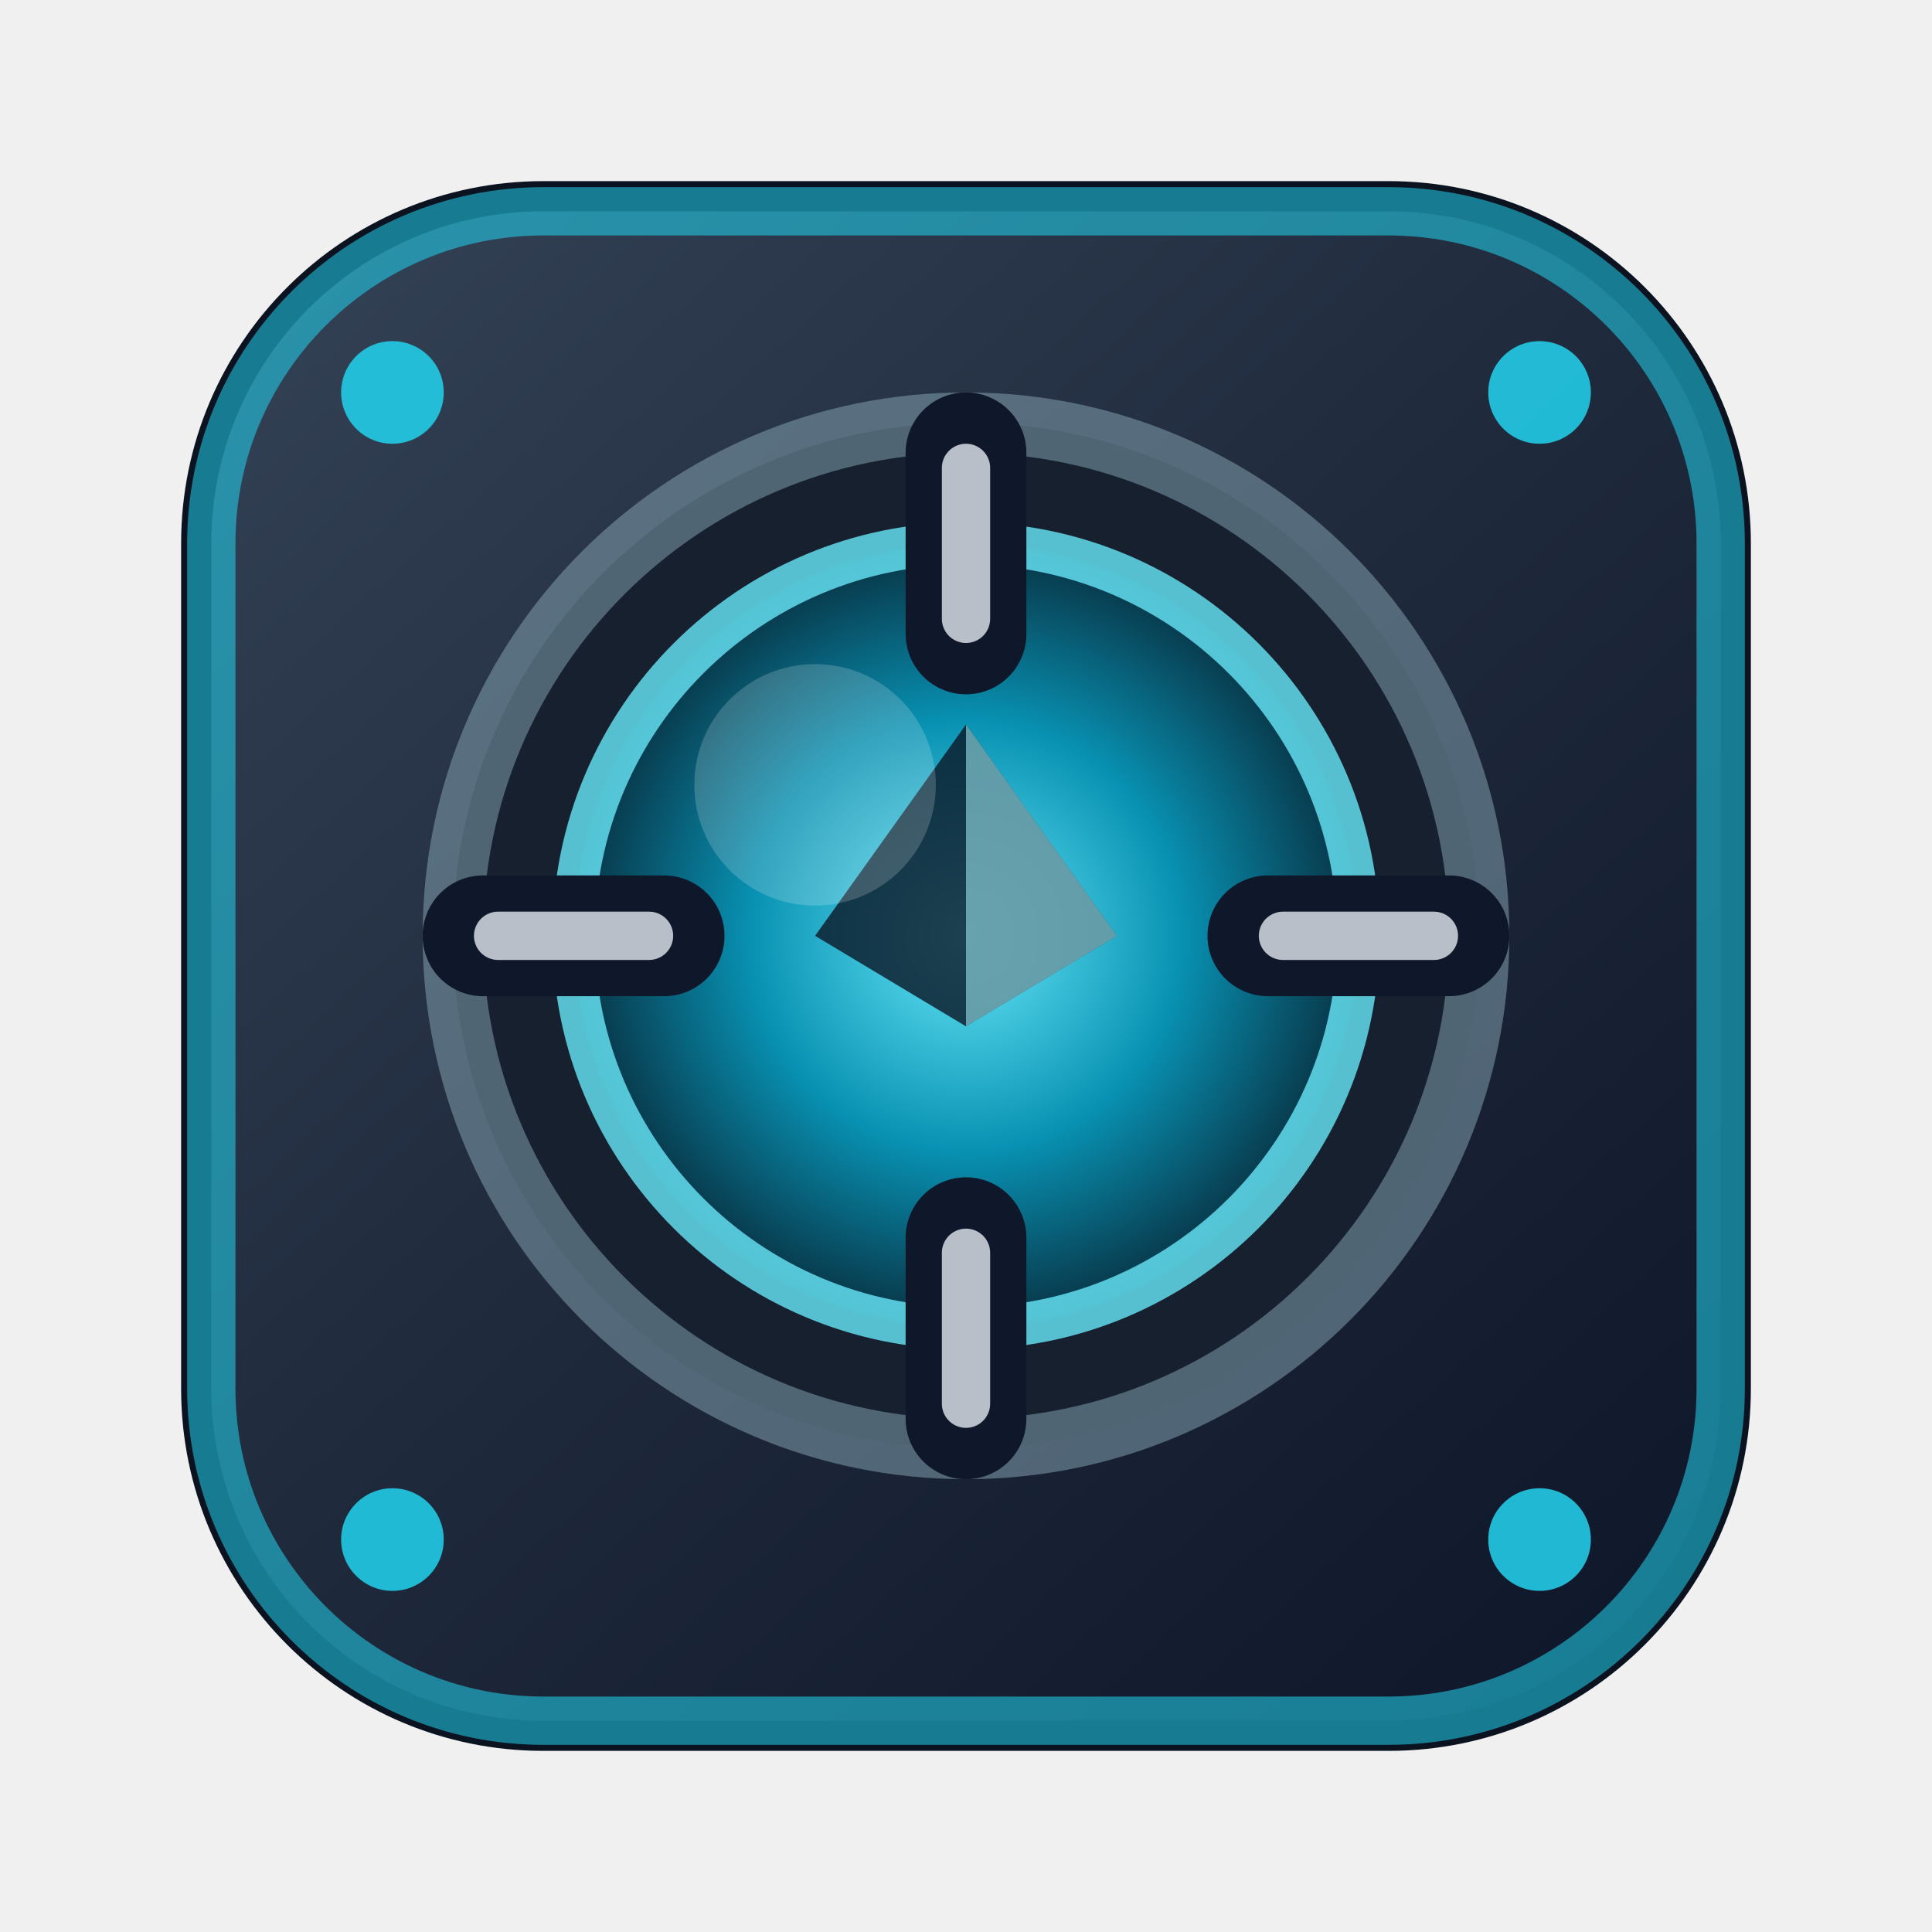
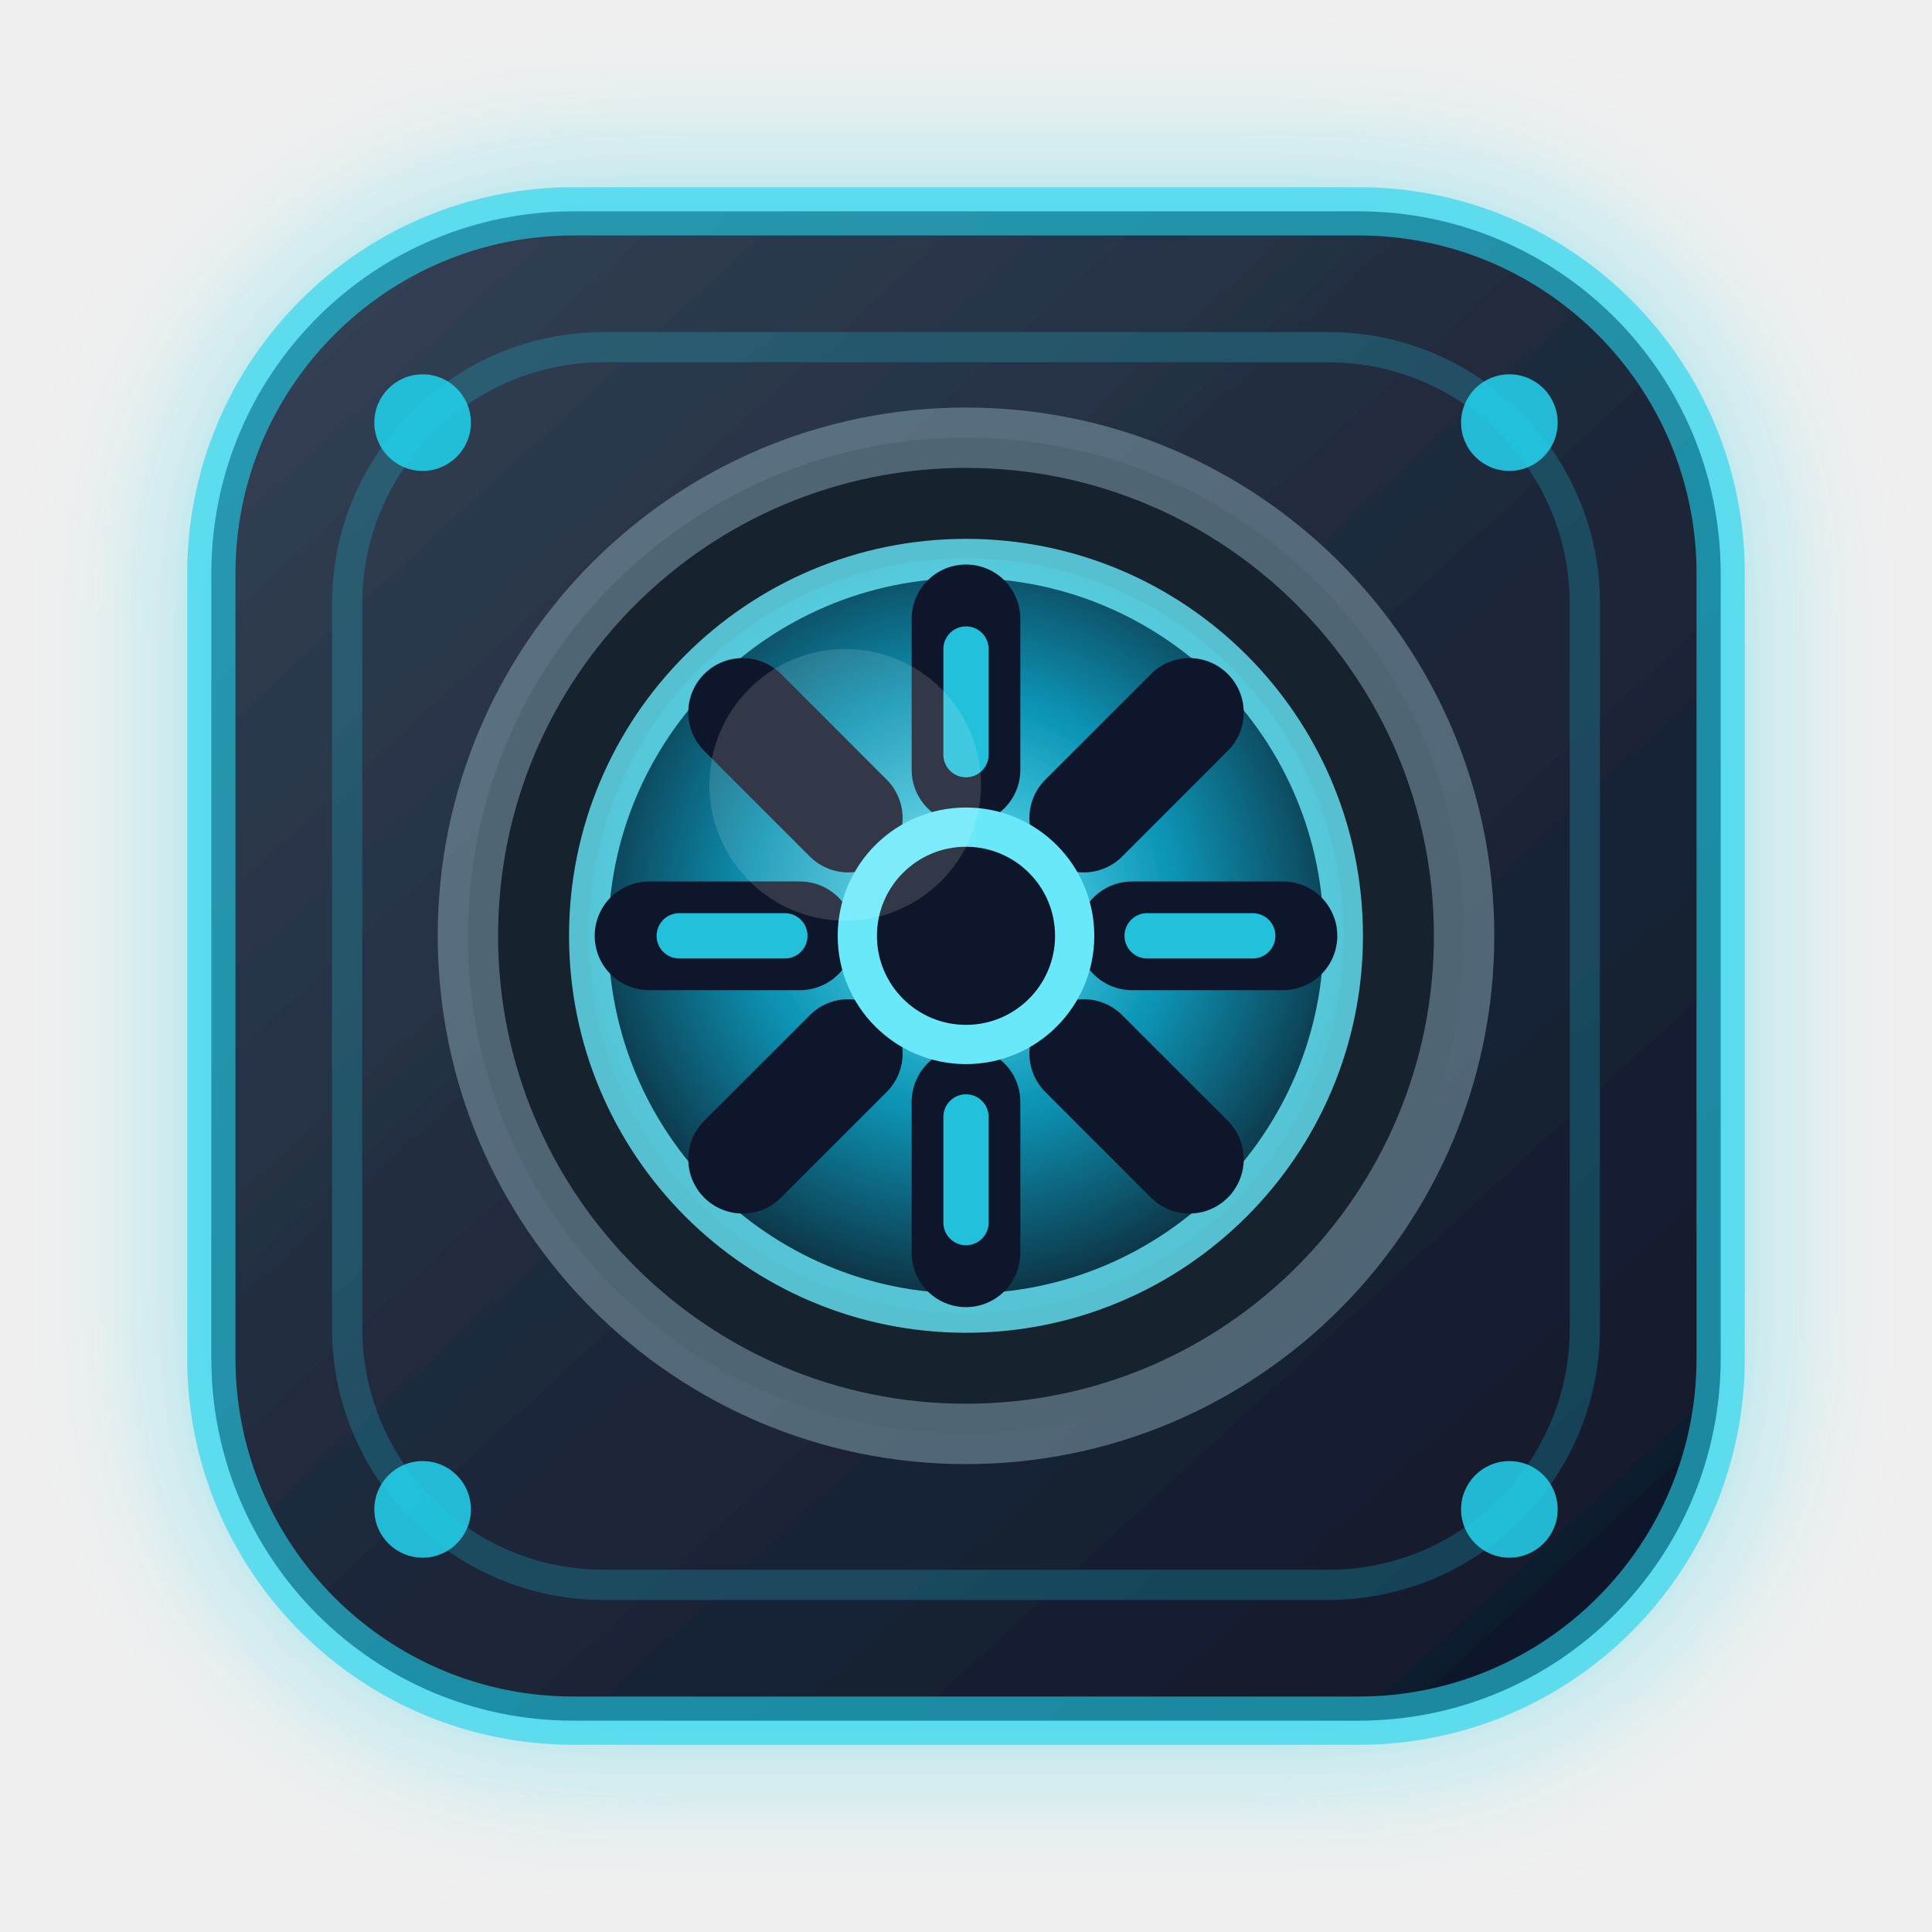
<svg xmlns="http://www.w3.org/2000/svg" viewBox="0 0 64 64">
  <defs>
-     <linearGradient id="vPl" x1="10" y1="8" x2="54" y2="56" gradientUnits="userSpaceOnUse">
+     <linearGradient id="vPlate" x1="10" y1="8" x2="54" y2="56" gradientUnits="userSpaceOnUse">
      <stop offset="0" stop-color="#334155" />
      <stop offset=".5" stop-color="#1E293B" />
      <stop offset="1" stop-color="#0F172A" />
    </linearGradient>
-     <radialGradient id="vCore" cx="32" cy="31" r="13" gradientUnits="userSpaceOnUse">
+     <radialGradient id="vCore" cx="32" cy="30" r="13" gradientUnits="userSpaceOnUse">
      <stop offset="0" stop-color="#67E8F9" />
      <stop offset=".55" stop-color="#0891B2" />
      <stop offset="1" stop-color="#083344" />
    </radialGradient>
+     <filter id="vGlow" x="-30%" y="-30%" width="160%" height="160%">
+       <feDropShadow dx="0" dy="0" stdDeviation="2.4" flood-color="#22D3EE" flood-opacity=".5" />
+     </filter>
  </defs>
-   <rect x="6" y="6" width="52" height="52" rx="12" fill="#0B1220" />
-   <rect x="7" y="7" width="50" height="50" rx="11" fill="url(#vPl)" stroke="#22D3EE" stroke-opacity=".55" stroke-width="1.6" />
-   <g fill="#22D3EE" opacity=".85">
-     <circle cx="13" cy="13" r="1.7" />
-     <circle cx="51" cy="13" r="1.7" />
-     <circle cx="13" cy="51" r="1.7" />
-     <circle cx="51" cy="51" r="1.7" />
+   <g filter="url(#vGlow)">
+     <rect x="7" y="7" width="50" height="50" rx="12" fill="url(#vPlate)" stroke="#22D3EE" stroke-opacity=".6" stroke-width="1.6" />
+     <rect x="11.5" y="11.5" width="41" height="41" rx="8.5" fill="none" stroke="#22D3EE" stroke-opacity=".22" stroke-width="1" />
+     <g fill="#22D3EE" opacity=".85">
+       <circle cx="14" cy="14" r="1.6" />
+       <circle cx="50" cy="14" r="1.6" />
+       <circle cx="14" cy="50" r="1.6" />
+       <circle cx="50" cy="50" r="1.6" />
+     </g>
+     <circle cx="32" cy="31" r="16.5" fill="#16202E" stroke="#8AAAB8" stroke-opacity=".5" stroke-width="2" />
+     <circle cx="32" cy="31" r="12.5" fill="url(#vCore)" />
+     <circle cx="32" cy="31" r="12.5" fill="none" stroke="#67E8F9" stroke-width="1.3" opacity=".8" />
+     <g stroke="#0F172A" stroke-width="3.6" stroke-linecap="round">
+       <line x1="32" y1="20.5" x2="32" y2="25.5" />
+       <line x1="32" y1="36.5" x2="32" y2="41.5" />
+       <line x1="21.5" y1="31" x2="26.5" y2="31" />
+       <line x1="37.5" y1="31" x2="42.5" y2="31" />
+       <line x1="24.6" y1="23.6" x2="28.1" y2="27.1" />
+       <line x1="35.9" y1="34.9" x2="39.4" y2="38.4" />
+       <line x1="39.4" y1="23.6" x2="35.9" y2="27.1" />
+       <line x1="28.1" y1="34.9" x2="24.6" y2="38.4" />
+     </g>
+     <g stroke="#22D3EE" stroke-width="1.5" stroke-linecap="round" opacity=".9">
+       <line x1="32" y1="21.5" x2="32" y2="25" />
+       <line x1="32" y1="37" x2="32" y2="40.5" />
+       <line x1="22.5" y1="31" x2="26" y2="31" />
+       <line x1="38" y1="31" x2="41.5" y2="31" />
+     </g>
+     <circle cx="32" cy="31" r="3.6" fill="#0F172A" stroke="#67E8F9" stroke-width="1.3" />
+     <circle cx="28" cy="26" r="4.5" fill="#FFFFFF" opacity=".14" />
  </g>
-   <circle cx="32" cy="31" r="17" fill="#16202E" stroke="#8AAAB8" stroke-opacity=".5" stroke-width="2" />
-   <circle cx="32" cy="31" r="13" fill="url(#vCore)" />
-   <circle cx="32" cy="31" r="13" fill="none" stroke="#67E8F9" stroke-width="1.4" opacity=".8" />
-   <g stroke="#0F172A" stroke-width="4" stroke-linecap="round">
-     <line x1="32" y1="15" x2="32" y2="21" />
-     <line x1="32" y1="41" x2="32" y2="47" />
-     <line x1="16" y1="31" x2="22" y2="31" />
-     <line x1="42" y1="31" x2="48" y2="31" />
-   </g>
-   <g stroke="#E2E8F0" stroke-width="1.6" stroke-linecap="round" opacity=".8">
-     <line x1="32" y1="15.5" x2="32" y2="20.5" />
-     <line x1="32" y1="41.5" x2="32" y2="46.5" />
-     <line x1="16.5" y1="31" x2="21.5" y2="31" />
-     <line x1="42.5" y1="31" x2="47.5" y2="31" />
-   </g>
-   <path d="M32 24l5 7-5 3-5-3z" fill="#0A1626" opacity=".8" />
-   <path d="M32 24l5 7-5 3z" fill="#A5F3FC" opacity=".55" />
-   <circle cx="27" cy="26" r="4" fill="#fff" opacity=".18" />
</svg>
